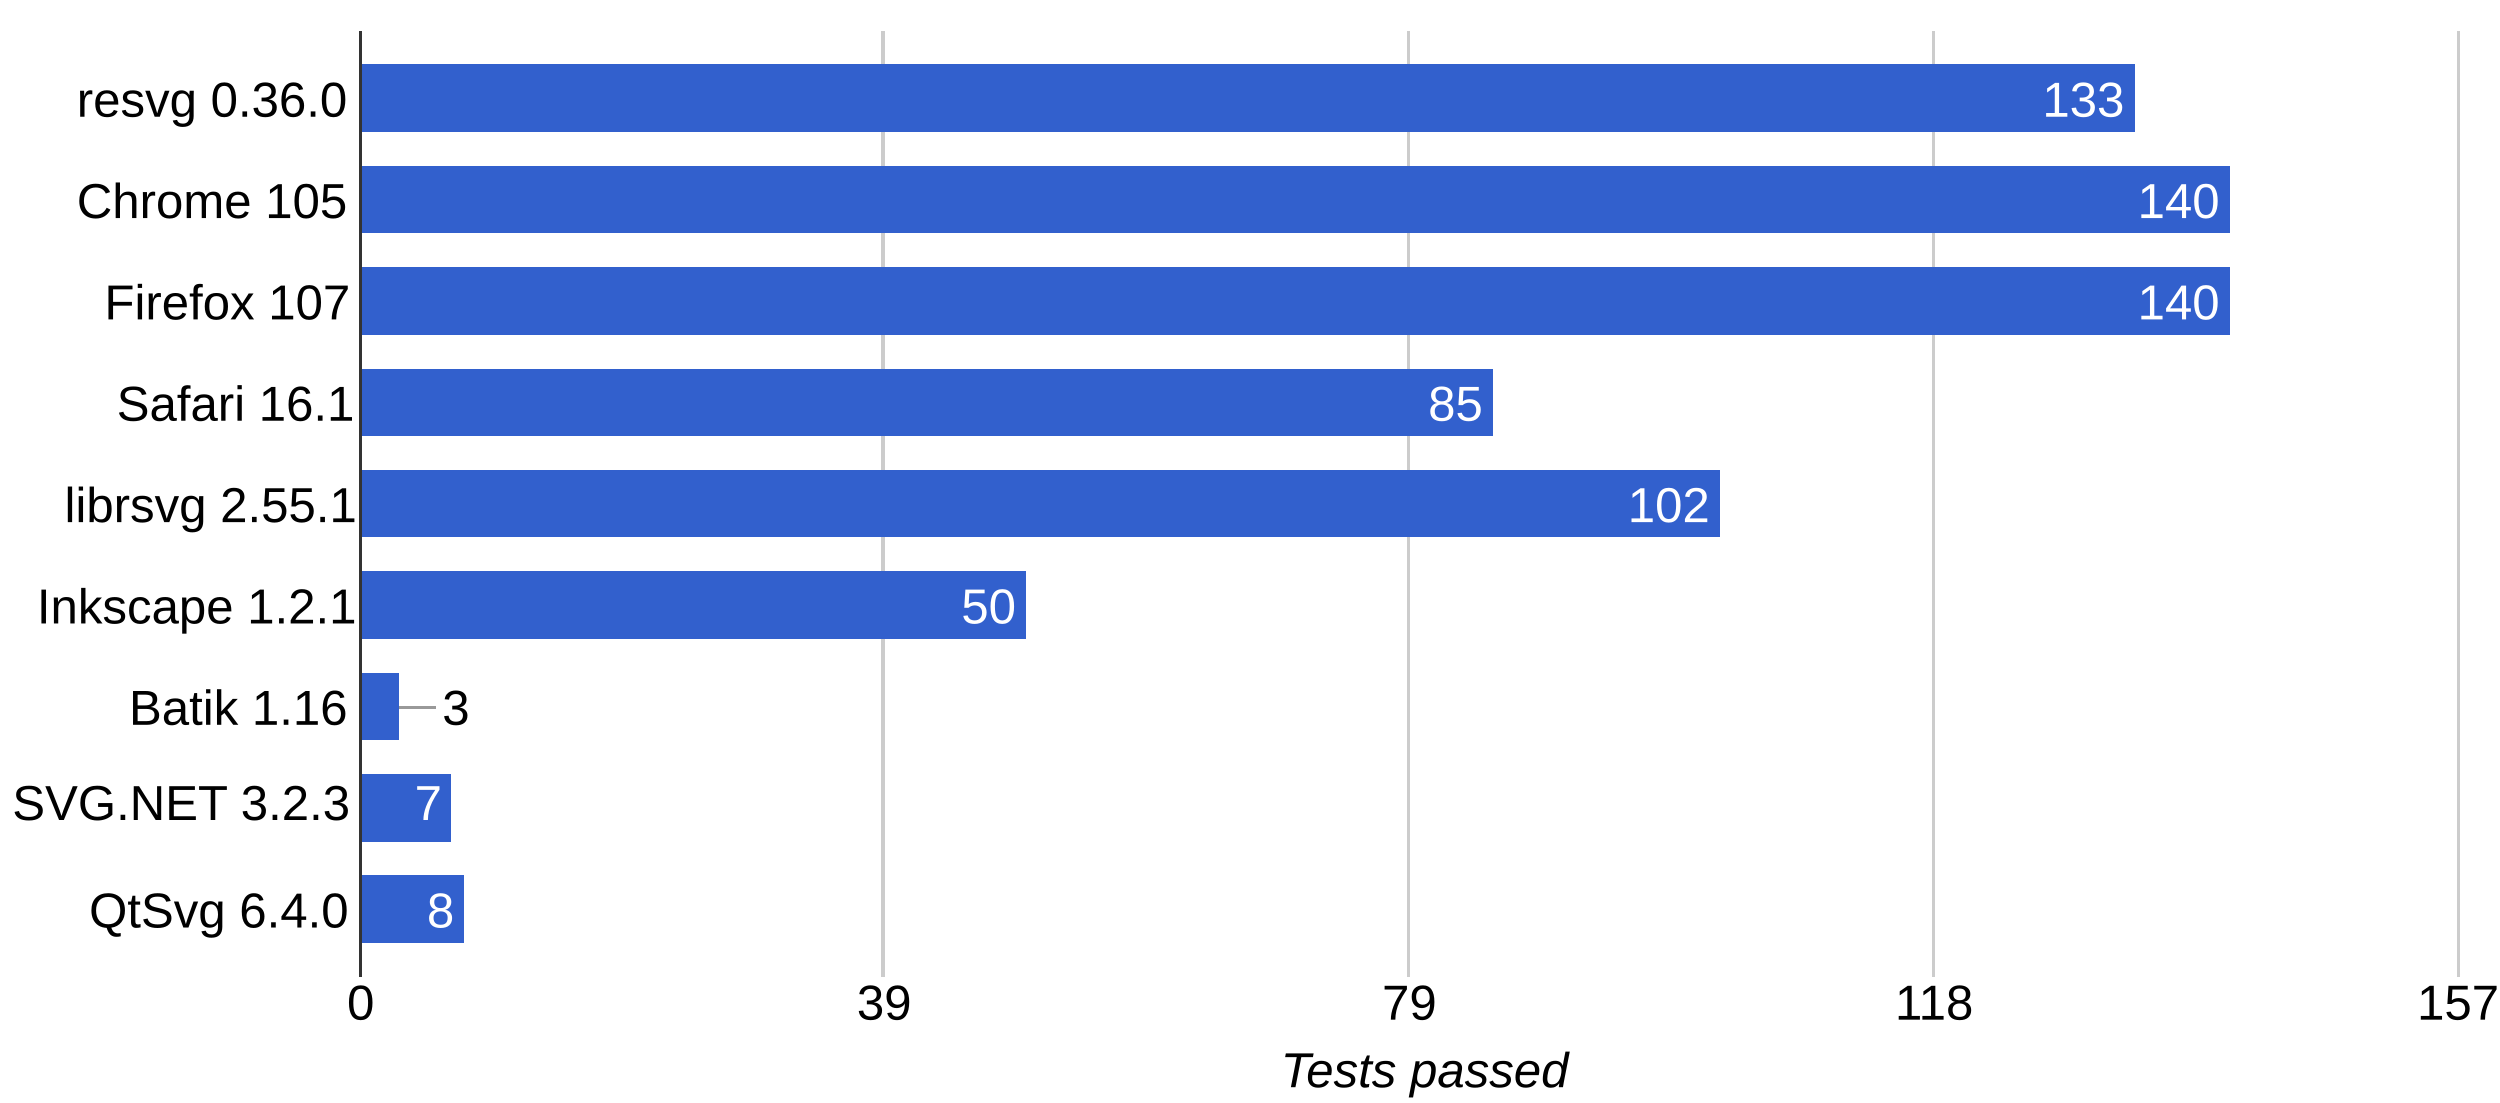
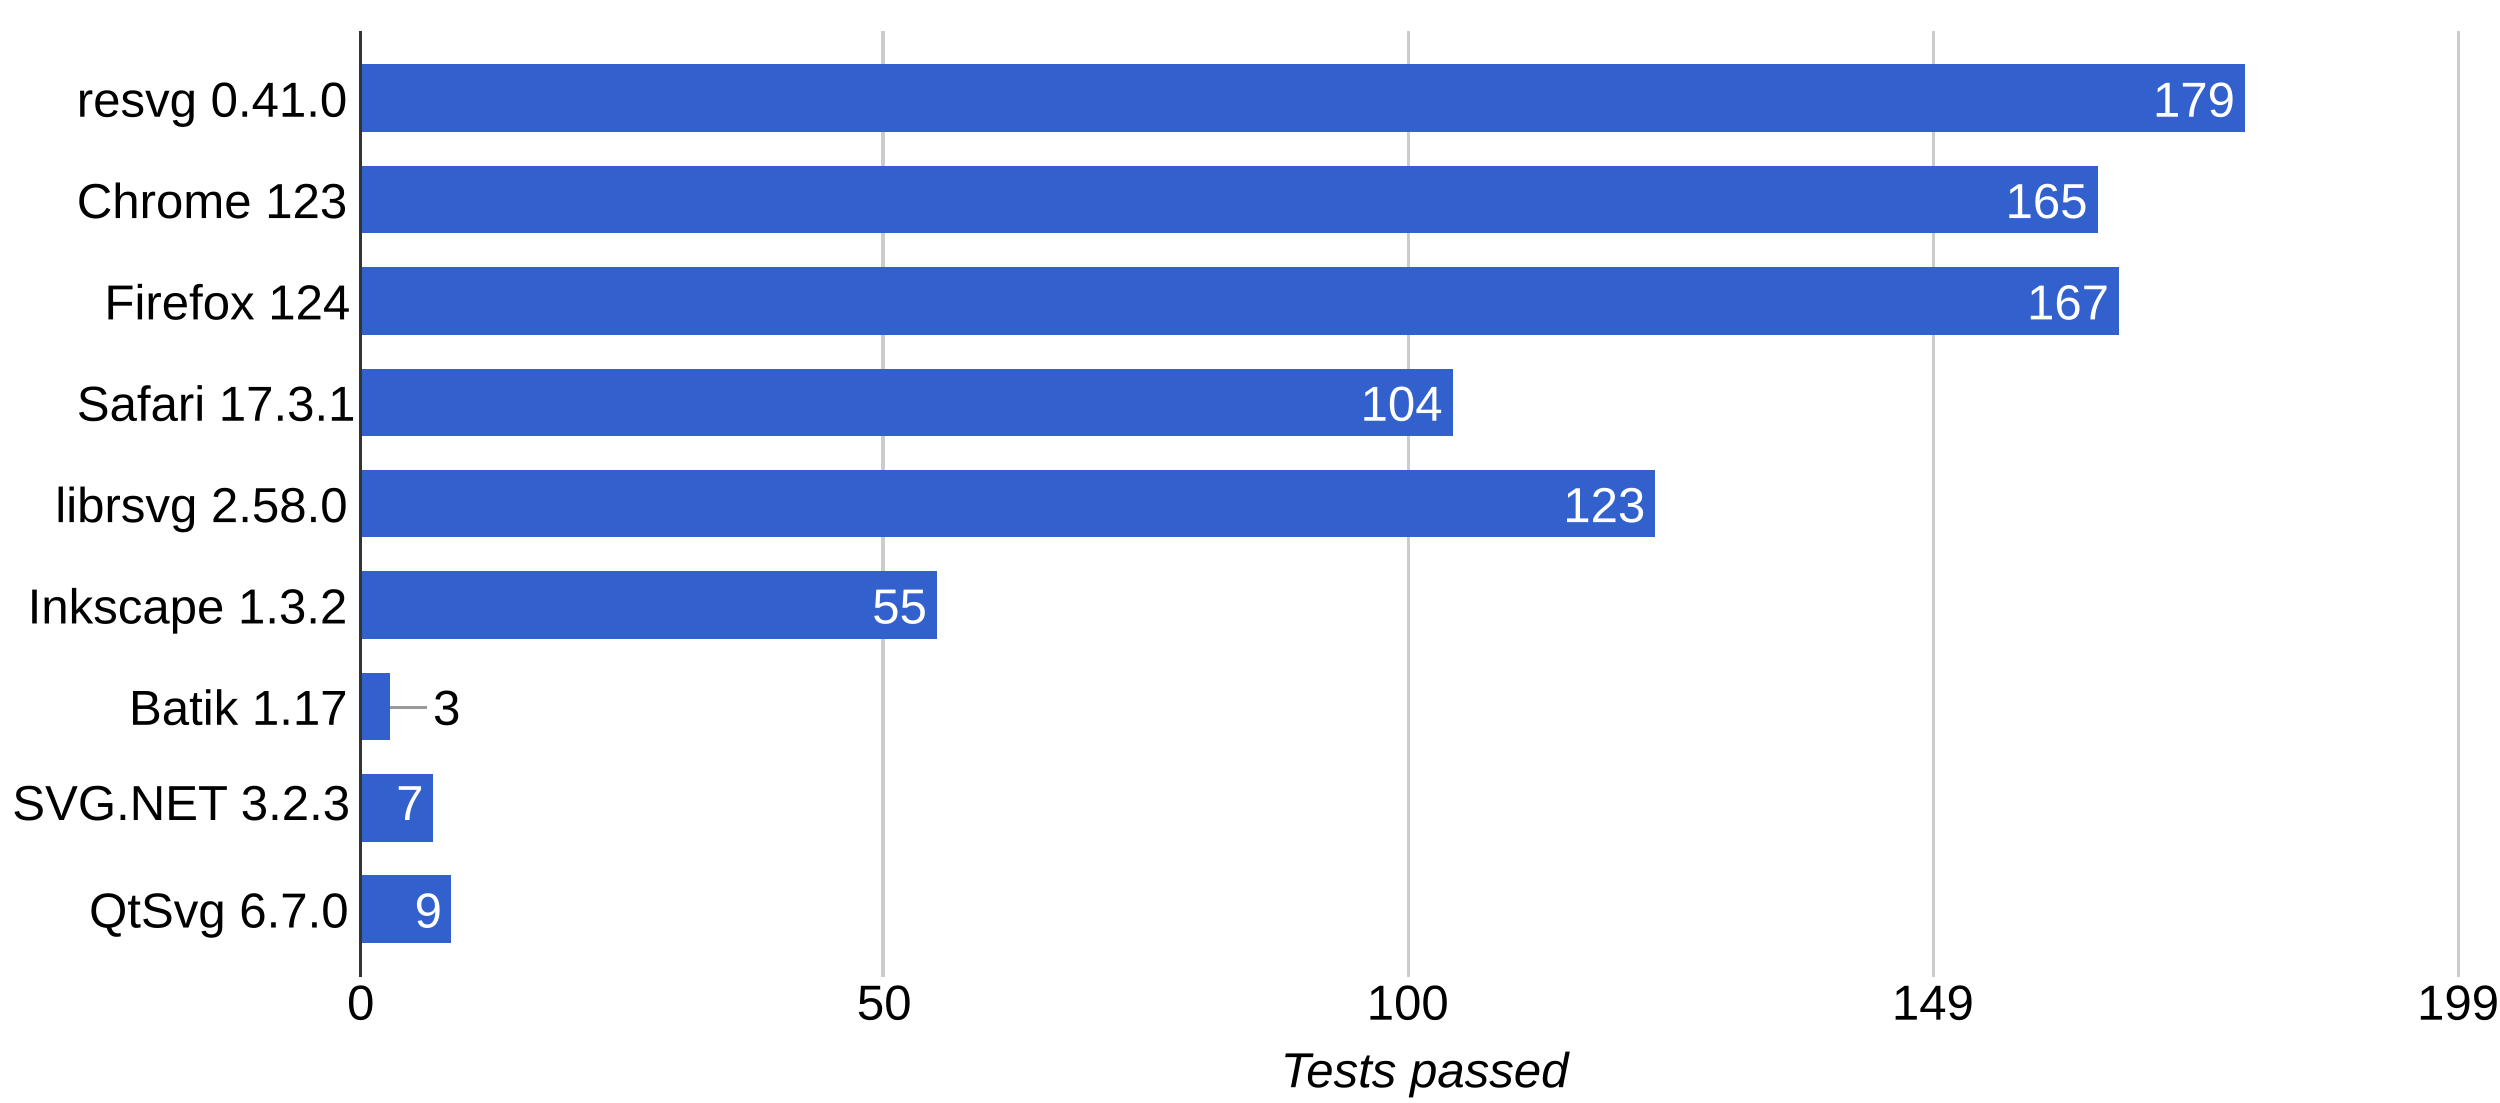
<svg xmlns="http://www.w3.org/2000/svg" height="359" shape-rendering="crispEdges" width="814">
  <rect width="814" height="359" fill="white" />
-   <text font-family="Arial" font-size="16" x="25" y="38">resvg 0.36.0</text>
-   <text font-family="Arial" font-size="16" x="25" y="71">Chrome 105</text>
-   <text font-family="Arial" font-size="16" x="34" y="104">Firefox 107</text>
-   <text font-family="Arial" font-size="16" x="38" y="137">Safari 16.1</text>
-   <text font-family="Arial" font-size="16" x="21" y="170">librsvg 2.55.1</text>
-   <text font-family="Arial" font-size="16" x="12" y="203">Inkscape 1.2.1</text>
-   <text font-family="Arial" font-size="16" x="42" y="236">Batik 1.16</text>
+   <text font-family="Arial" font-size="16" x="25" y="38">resvg 0.41.0</text>
+   <text font-family="Arial" font-size="16" x="25" y="71">Chrome 123</text>
+   <text font-family="Arial" font-size="16" x="34" y="104">Firefox 124</text>
+   <text font-family="Arial" font-size="16" x="25" y="137">Safari 17.3.1</text>
+   <text font-family="Arial" font-size="16" x="18" y="170">librsvg 2.58.0</text>
+   <text font-family="Arial" font-size="16" x="9" y="203">Inkscape 1.3.2</text>
+   <text font-family="Arial" font-size="16" x="42" y="236">Batik 1.17</text>
  <text font-family="Arial" font-size="16" x="4" y="267">SVG.NET 3.2.3</text>
-   <text font-family="Arial" font-size="16" x="29" y="302">QtSvg 6.4.0</text>
+   <text font-family="Arial" font-size="16" x="29" y="302">QtSvg 6.7.0</text>
  <rect fill="#ccc" height="308" width="1" x="117" y="10" />
  <text fill="#000" font-family="Arial" font-size="16" x="113" y="332">0</text>
  <rect fill="#ccc" height="308" width="1" x="287" y="10" />
-   <text fill="#000" font-family="Arial" font-size="16" x="279" y="332">39</text>
+   <text fill="#000" font-family="Arial" font-size="16" x="279" y="332">50</text>
  <rect fill="#ccc" height="308" width="1" x="458" y="10" />
-   <text fill="#000" font-family="Arial" font-size="16" x="450" y="332">79</text>
+   <text fill="#000" font-family="Arial" font-size="16" x="445" y="332">100</text>
  <rect fill="#ccc" height="308" width="1" x="629" y="10" />
-   <text fill="#000" font-family="Arial" font-size="16" x="617" y="332">118</text>
+   <text fill="#000" font-family="Arial" font-size="16" x="616" y="332">149</text>
  <rect fill="#ccc" height="308" width="1" x="800" y="10" />
-   <text fill="#000" font-family="Arial" font-size="16" x="787" y="332">157</text>
-   <rect fill="#3260cd" height="22" width="578" x="117" y="21" />
-   <text fill="#fff" font-family="Arial" font-size="16" x="665" y="38">133</text>
-   <rect fill="#3260cd" height="22" width="609" x="117" y="54" />
-   <text fill="#fff" font-family="Arial" font-size="16" x="696" y="71">140</text>
-   <rect fill="#3260cd" height="22" width="609" x="117" y="87" />
-   <text fill="#fff" font-family="Arial" font-size="16" x="696" y="104">140</text>
-   <rect fill="#3260cd" height="22" width="369" x="117" y="120" />
-   <text fill="#fff" font-family="Arial" font-size="16" x="465" y="137">85</text>
-   <rect fill="#3260cd" height="22" width="443" x="117" y="153" />
-   <text fill="#fff" font-family="Arial" font-size="16" x="530" y="170">102</text>
-   <rect fill="#3260cd" height="22" width="217" x="117" y="186" />
-   <text fill="#fff" font-family="Arial" font-size="16" x="313" y="203">50</text>
-   <rect fill="#3260cd" height="22" width="13" x="117" y="219" />
-   <rect fill="#999" height="1" width="12" x="130" y="230" />
-   <text fill="#000" font-family="Arial" font-size="16" x="144" y="236">3</text>
-   <rect fill="#3260cd" height="22" width="30" x="117" y="252" />
-   <text fill="#fff" font-family="Arial" font-size="16" x="135" y="267">7</text>
-   <rect fill="#3260cd" height="22" width="34" x="117" y="285" />
-   <text fill="#fff" font-family="Arial" font-size="16" x="139" y="302">8</text>
+   <text fill="#000" font-family="Arial" font-size="16" x="787" y="332">199</text>
+   <rect fill="#3260cd" height="22" width="614" x="117" y="21" />
+   <text fill="#fff" font-family="Arial" font-size="16" x="701" y="38">179</text>
+   <rect fill="#3260cd" height="22" width="566" x="117" y="54" />
+   <text fill="#fff" font-family="Arial" font-size="16" x="653" y="71">165</text>
+   <rect fill="#3260cd" height="22" width="573" x="117" y="87" />
+   <text fill="#fff" font-family="Arial" font-size="16" x="660" y="104">167</text>
+   <rect fill="#3260cd" height="22" width="356" x="117" y="120" />
+   <text fill="#fff" font-family="Arial" font-size="16" x="443" y="137">104</text>
+   <rect fill="#3260cd" height="22" width="422" x="117" y="153" />
+   <text fill="#fff" font-family="Arial" font-size="16" x="509" y="170">123</text>
+   <rect fill="#3260cd" height="22" width="188" x="117" y="186" />
+   <text fill="#fff" font-family="Arial" font-size="16" x="284" y="203">55</text>
+   <rect fill="#3260cd" height="22" width="10" x="117" y="219" />
+   <rect fill="#999" height="1" width="12" x="127" y="230" />
+   <text fill="#000" font-family="Arial" font-size="16" x="141" y="236">3</text>
+   <rect fill="#3260cd" height="22" width="24" x="117" y="252" />
+   <text fill="#fff" font-family="Arial" font-size="16" x="129" y="267">7</text>
+   <rect fill="#3260cd" height="22" width="30" x="117" y="285" />
+   <text fill="#fff" font-family="Arial" font-size="16" x="135" y="302">9</text>
  <rect fill="#333" height="308" width="1" x="117" y="10" />
  <text font-family="Arial" font-size="16" font-style="italic" x="417" y="354">Tests passed</text>
</svg>
